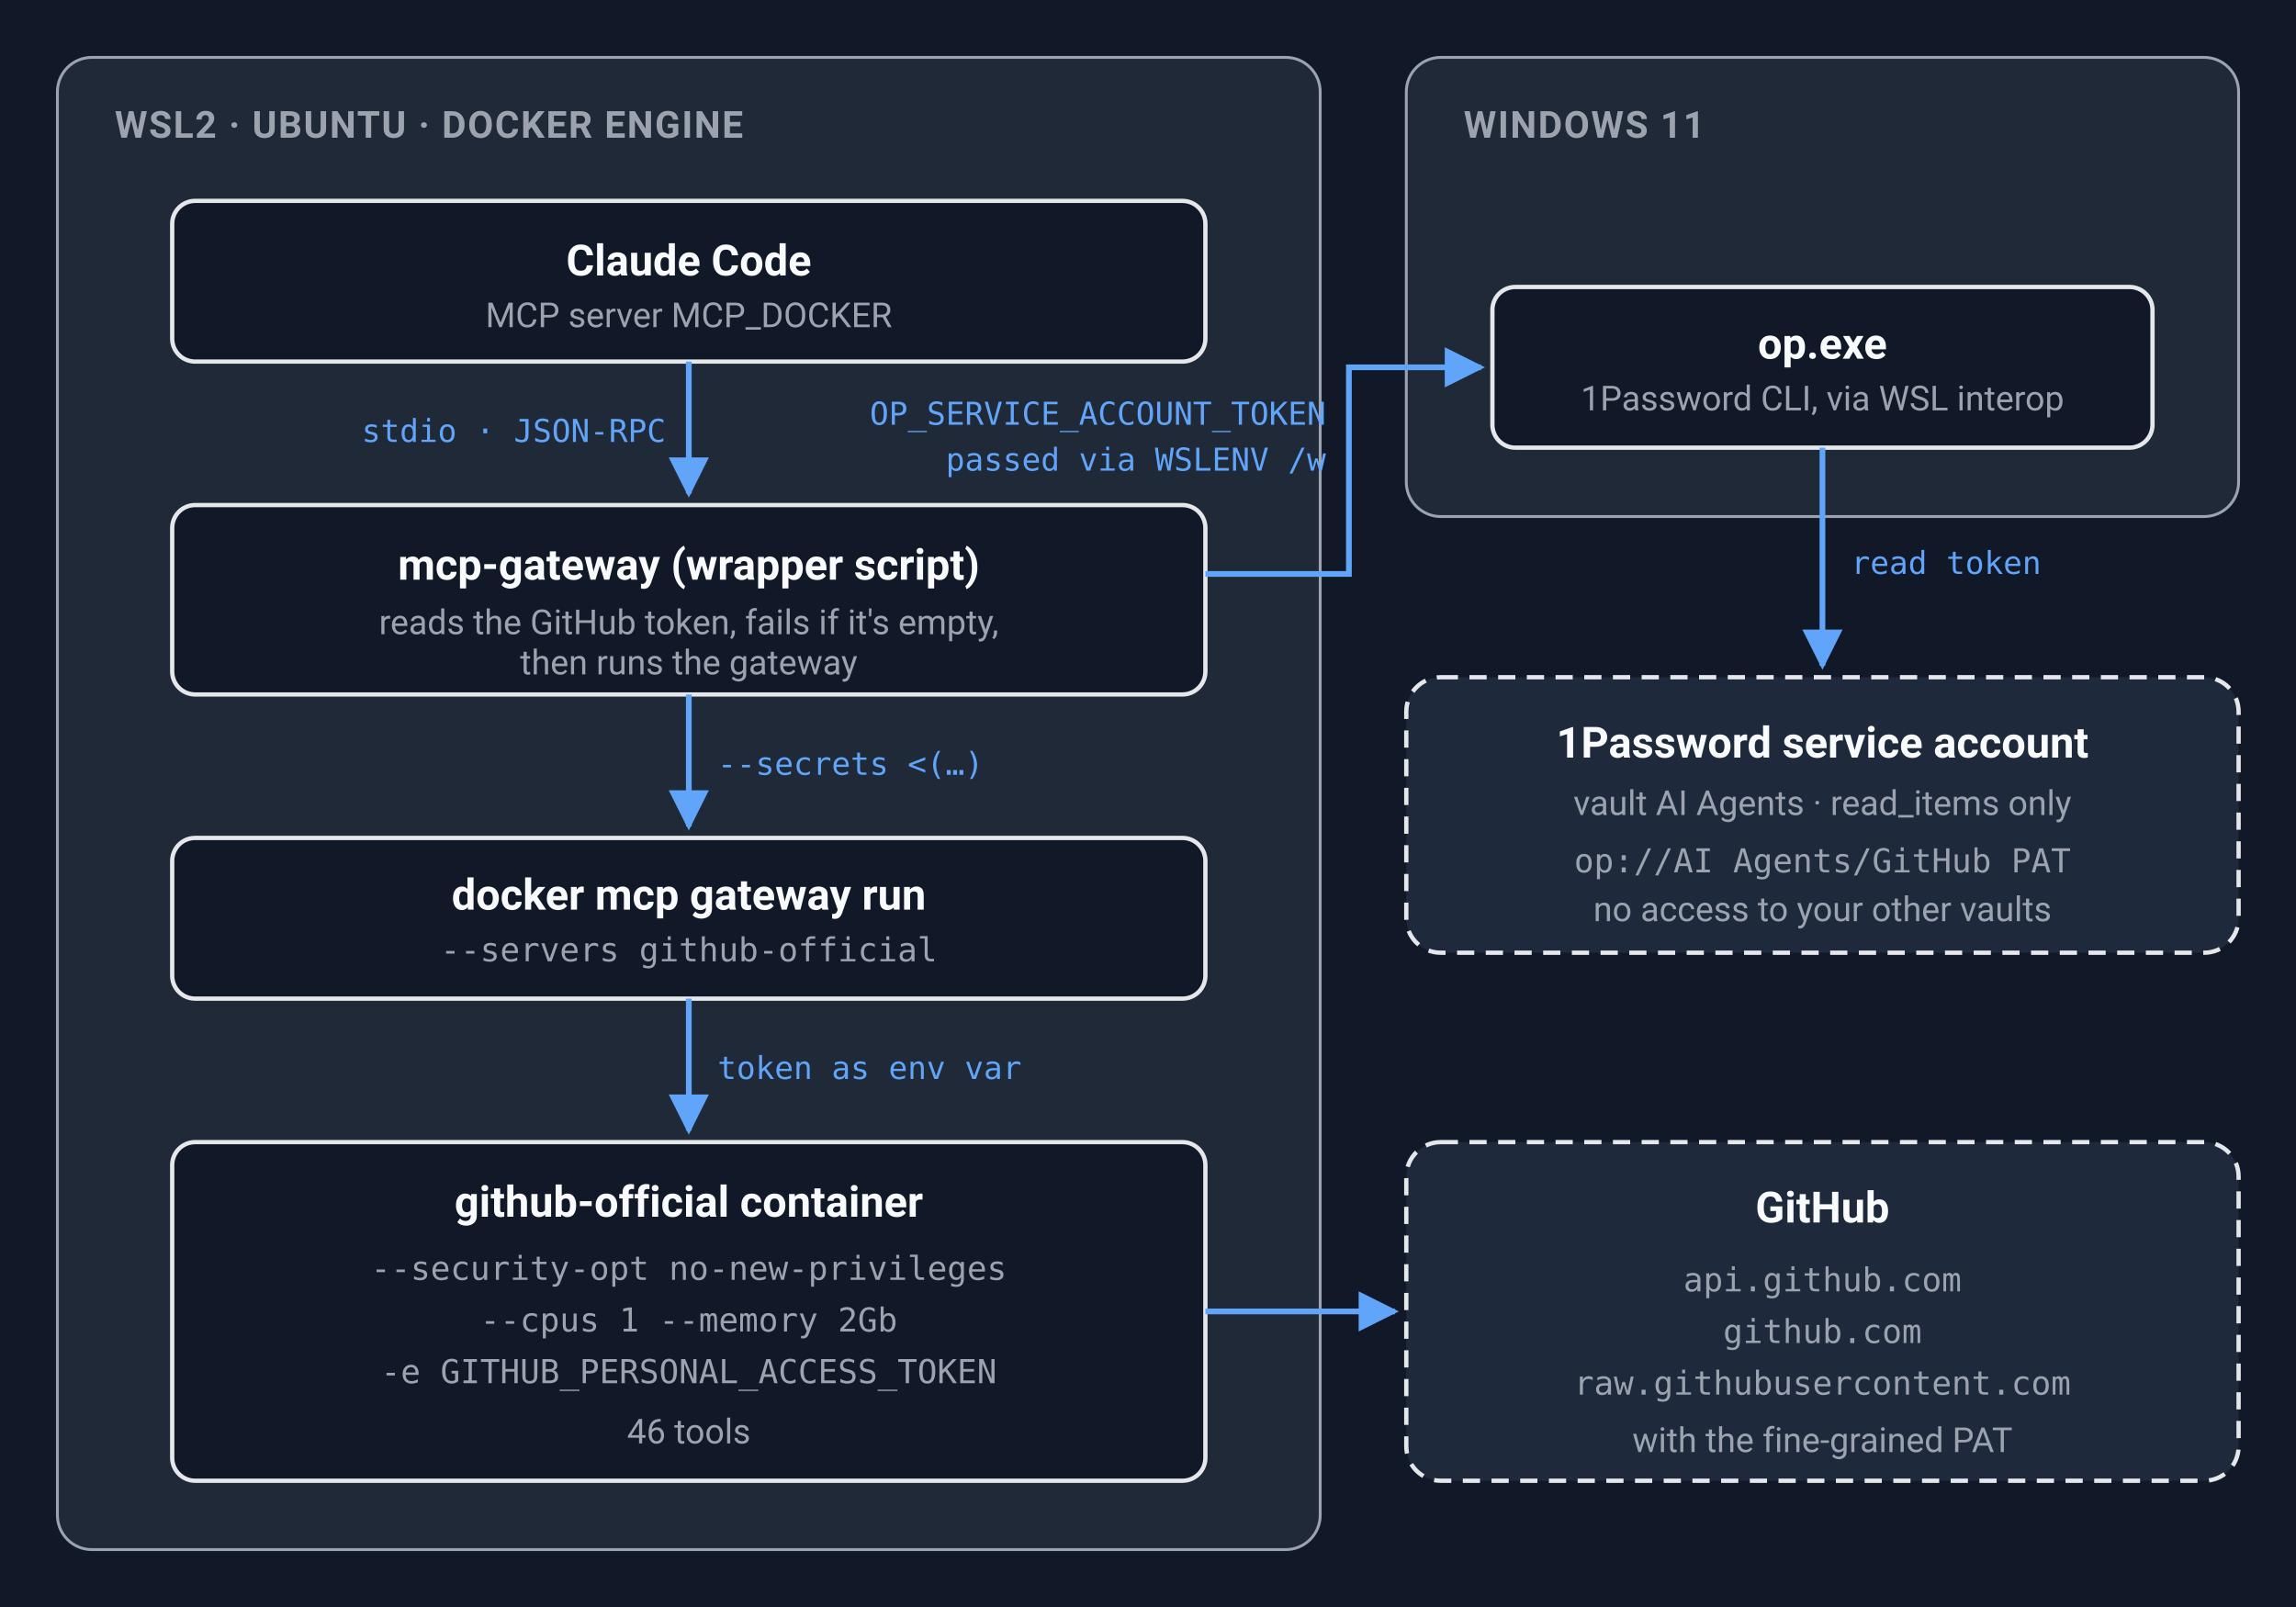
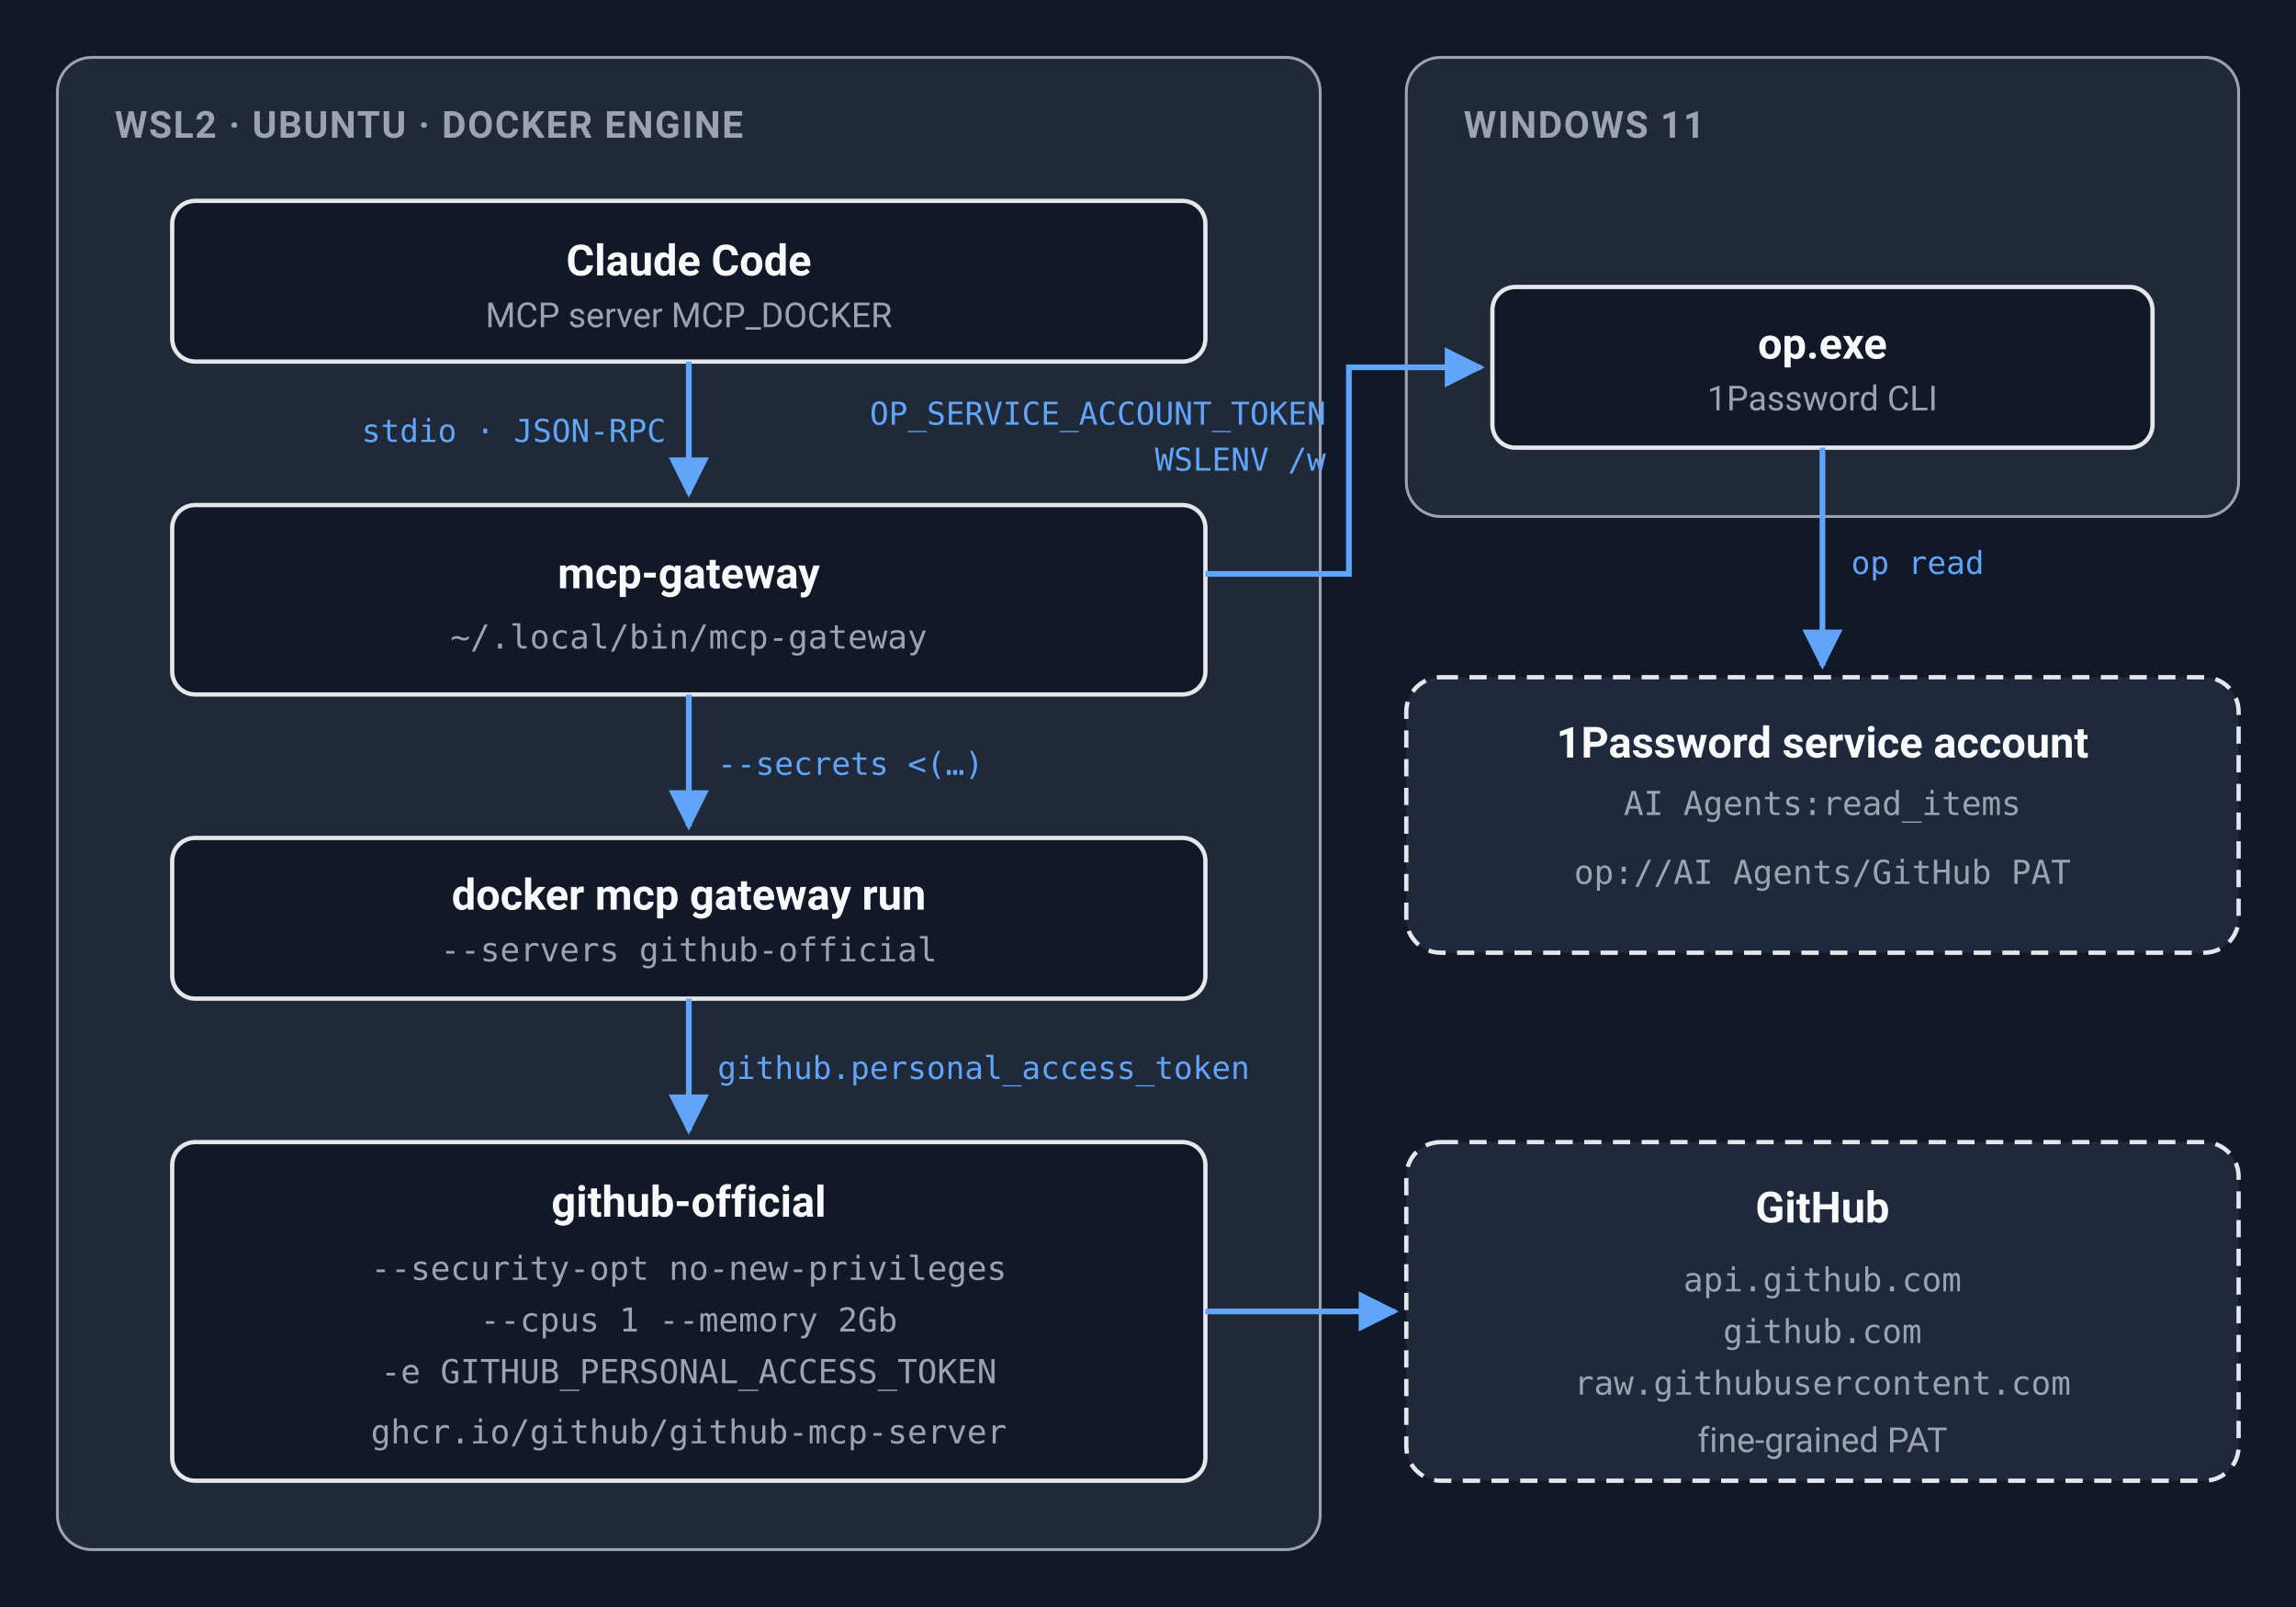
<svg xmlns="http://www.w3.org/2000/svg" viewBox="0 0 800 560" width="800" height="560" role="img" aria-labelledby="t">
  <defs>
    <marker id="a" viewBox="0 0 10 10" refX="9" refY="5" markerWidth="7" markerHeight="7" orient="auto-start-reverse">
      <path d="M0 0L10 5L0 10z" fill="#60a5fa" />
    </marker>
    <style>
text{font-family:system-ui,-apple-system,"Segoe UI",Roboto,Helvetica,Arial,sans-serif;fill:#f9fafb}
.z{font-size:13px;font-weight:700;fill:#9ca3af;letter-spacing:.04em}
.h{font-size:15px;font-weight:600}
.s{font-size:12px;fill:#9ca3af}
.m{font-family:ui-monospace,SFMono-Regular,Menlo,Consolas,monospace;font-size:11.5px;fill:#9ca3af}
.l{font-family:ui-monospace,SFMono-Regular,Menlo,Consolas,monospace;font-size:11px;fill:#60a5fa}
.b{fill:#111827;stroke:#e5e7eb;stroke-width:1.5}
.e{fill:#1e293b;stroke:#e5e7eb;stroke-width:1.5;stroke-dasharray:6 4}
.w{fill:#1f2937;stroke:#9ca3af;stroke-width:1}
.r{stroke:#60a5fa;stroke-width:2;fill:none;marker-end:url(#a)}
</style>
  </defs>
  <rect width="800" height="560" fill="#111827" />
  <rect class="w" x="20" y="20" width="440" height="520" rx="12" />
  <text class="z" x="40" y="48">WSL2 · UBUNTU · DOCKER ENGINE</text>
  <rect class="b" x="60" y="70" width="360" height="56" rx="8" />
  <text class="h" x="240" y="96" text-anchor="middle">Claude Code</text>
  <text class="s" x="240" y="114" text-anchor="middle">MCP server MCP_DOCKER</text>
  <rect class="b" x="60" y="176" width="360" height="66" rx="8" />
-   <text class="h" x="240" y="202" text-anchor="middle">mcp-gateway (wrapper script)</text>
-   <text class="s" x="240" y="221" text-anchor="middle">reads the GitHub token, fails if it's empty,</text>
-   <text class="s" x="240" y="235" text-anchor="middle">then runs the gateway</text>
+   <text class="h" x="240" y="205" text-anchor="middle">mcp-gateway</text>
+   <text class="m" x="240" y="226" text-anchor="middle">~/.local/bin/mcp-gateway</text>
  <rect class="b" x="60" y="292" width="360" height="56" rx="8" />
  <text class="h" x="240" y="317" text-anchor="middle">docker mcp gateway run</text>
  <text class="m" x="240" y="335" text-anchor="middle">--servers github-official</text>
  <rect class="b" x="60" y="398" width="360" height="118" rx="8" />
-   <text class="h" x="240" y="424" text-anchor="middle">github-official container</text>
+   <text class="h" x="240" y="424" text-anchor="middle">github-official</text>
  <text class="m" x="240" y="446" text-anchor="middle">--security-opt no-new-privileges</text>
  <text class="m" x="240" y="464" text-anchor="middle">--cpus 1 --memory 2Gb</text>
  <text class="m" x="240" y="482" text-anchor="middle">-e GITHUB_PERSONAL_ACCESS_TOKEN</text>
-   <text class="s" x="240" y="503" text-anchor="middle">46 tools</text>
+   <text class="m" x="240" y="503" text-anchor="middle">ghcr.io/github/github-mcp-server</text>
  <rect class="w" x="490" y="20" width="290" height="160" rx="12" />
  <text class="z" x="510" y="48">WINDOWS 11</text>
  <rect class="b" x="520" y="100" width="230" height="56" rx="8" />
  <text class="h" x="635" y="125" text-anchor="middle">op.exe</text>
-   <text class="s" x="635" y="143" text-anchor="middle">1Password CLI, via WSL interop</text>
+   <text class="s" x="635" y="143" text-anchor="middle">1Password CLI</text>
  <rect class="e" x="490" y="236" width="290" height="96" rx="12" />
  <text class="h" x="635" y="264" text-anchor="middle">1Password service account</text>
-   <text class="s" x="635" y="284" text-anchor="middle">vault AI Agents · read_items only</text>
-   <text class="m" x="635" y="304" text-anchor="middle">op://AI Agents/GitHub PAT</text>
-   <text class="s" x="635" y="321" text-anchor="middle">no access to your other vaults</text>
+   <text class="m" x="635" y="284" text-anchor="middle">AI Agents:read_items</text>
+   <text class="m" x="635" y="308" text-anchor="middle">op://AI Agents/GitHub PAT</text>
  <rect class="e" x="490" y="398" width="290" height="118" rx="12" />
  <text class="h" x="635" y="426" text-anchor="middle">GitHub</text>
  <text class="m" x="635" y="450" text-anchor="middle">api.github.com</text>
  <text class="m" x="635" y="468" text-anchor="middle">github.com</text>
  <text class="m" x="635" y="486" text-anchor="middle">raw.githubusercontent.com</text>
-   <text class="s" x="635" y="506" text-anchor="middle">with the fine-grained PAT</text>
+   <text class="s" x="635" y="506" text-anchor="middle">fine-grained PAT</text>
  <path class="r" d="M240 126V172" />
  <text class="l" x="232" y="154" text-anchor="end">stdio · JSON-RPC</text>
  <path class="r" d="M420 200H470V128H516" />
  <text class="l" x="462" y="148" text-anchor="end">OP_SERVICE_ACCOUNT_TOKEN</text>
-   <text class="l" x="462" y="164" text-anchor="end">passed via WSLENV /w</text>
+   <text class="l" x="462" y="164" text-anchor="end">WSLENV /w</text>
  <path class="r" d="M635 156V232" />
-   <text class="l" x="645" y="200">read token</text>
+   <text class="l" x="645" y="200">op read</text>
  <path class="r" d="M240 242V288" />
  <text class="l" x="250" y="270">--secrets &lt;(…)</text>
  <path class="r" d="M240 348V394" />
-   <text class="l" x="250" y="376">token as env var</text>
+   <text class="l" x="250" y="376">github.personal_access_token</text>
  <path class="r" d="M420 457H486" />
</svg>
